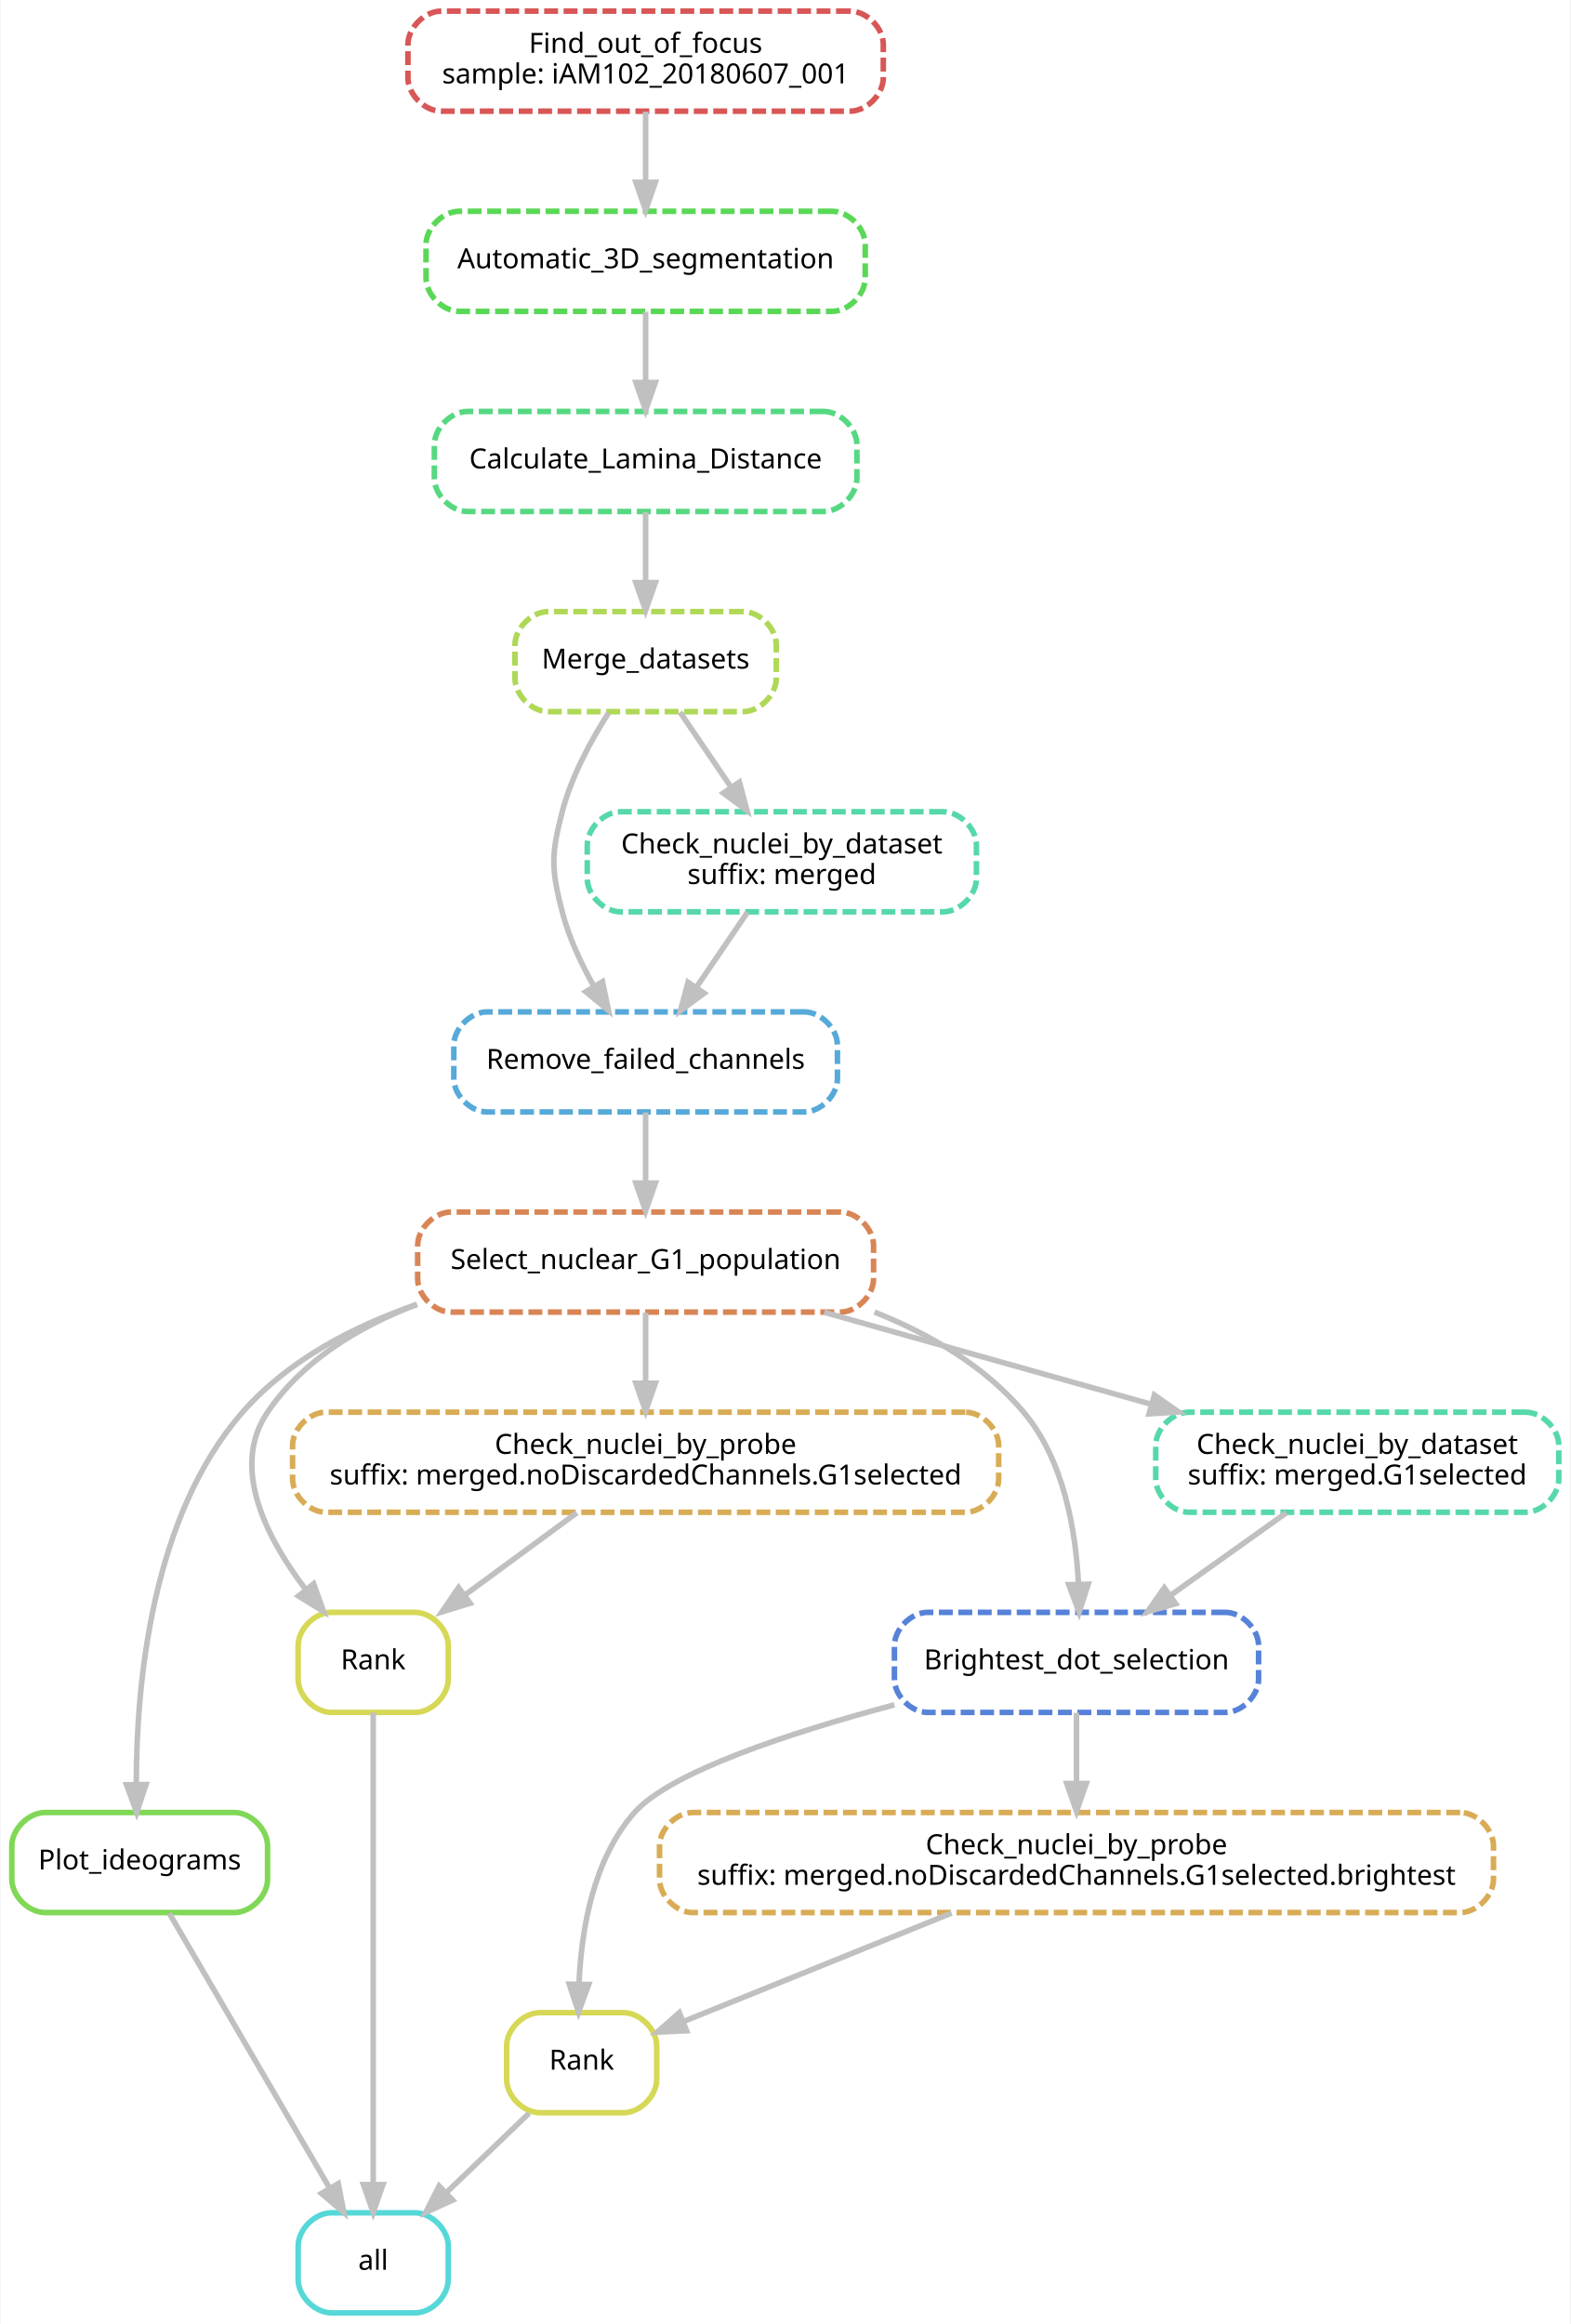
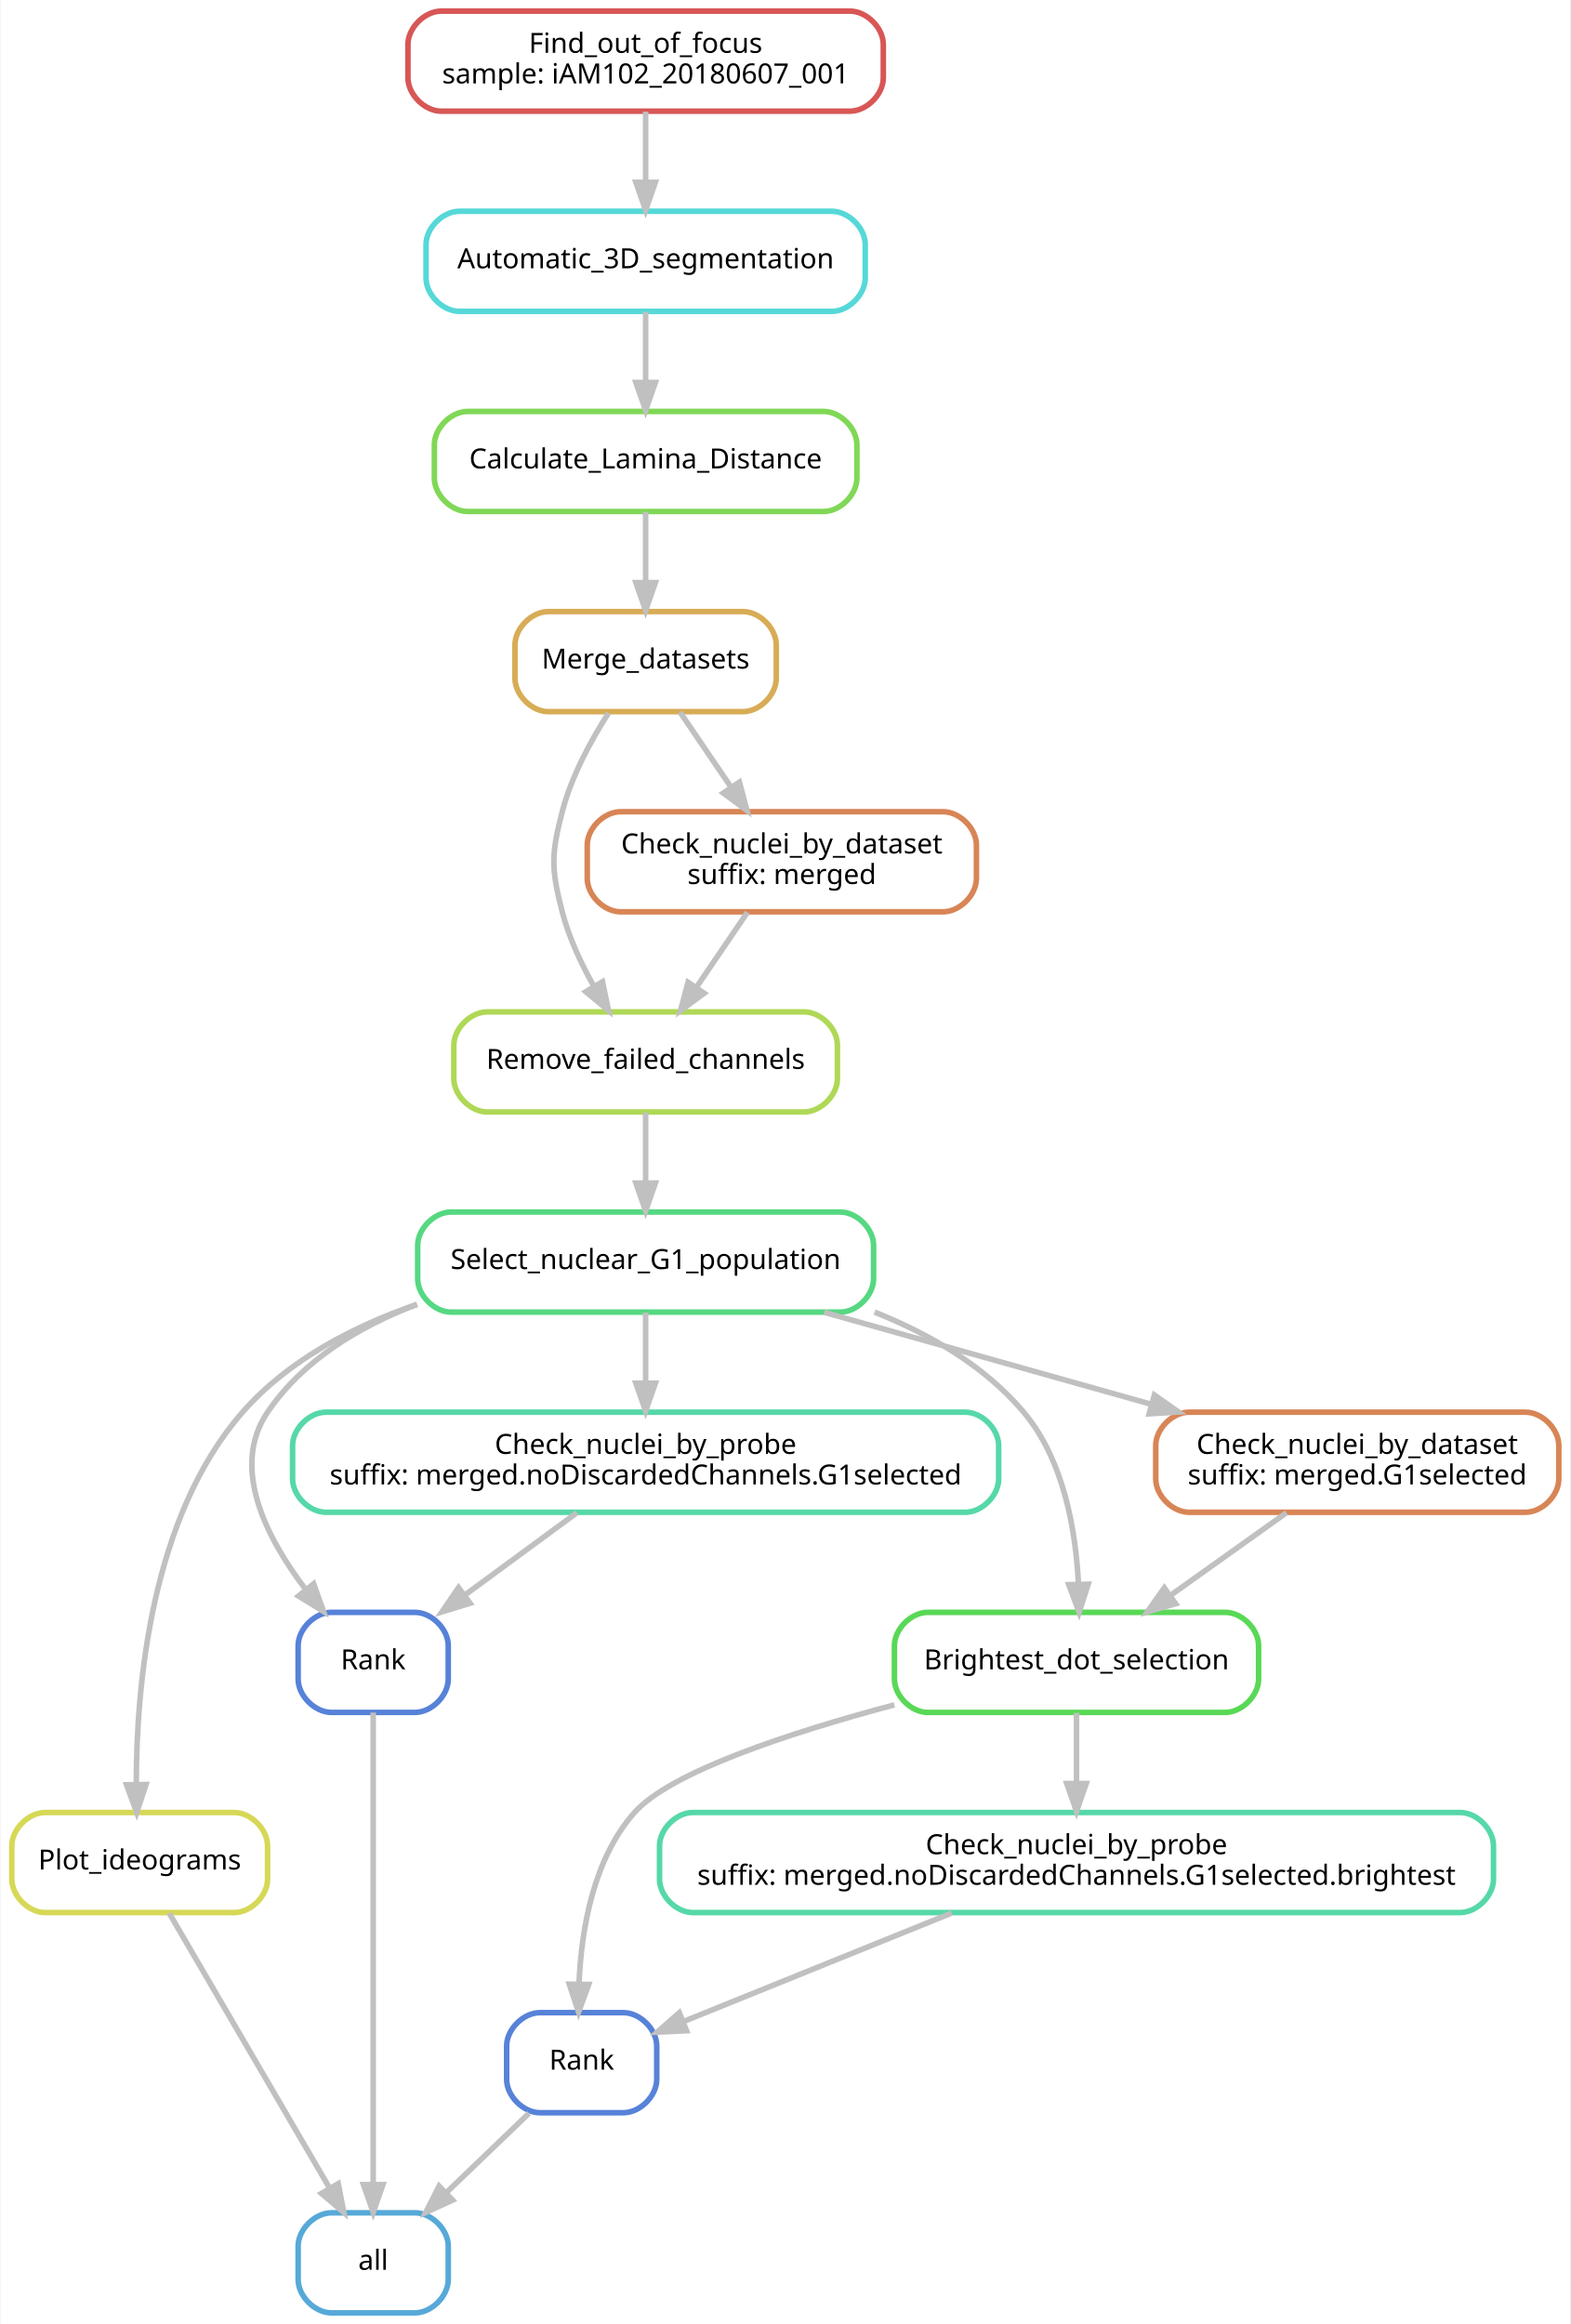
<svg xmlns="http://www.w3.org/2000/svg" width="565pt" height="836pt" viewBox="0.00 0.00 564.50 836.00">
  <g id="graph0" class="graph" transform="scale(1 1) rotate(0) translate(4 832)">
    <polygon fill="#ffffff" stroke="transparent" points="-4,4 -4,-832 560.5,-832 560.5,4 -4,4" />
    <g id="node1" class="node">
-       <path fill="none" stroke="#56d8d8" stroke-width="2" d="M145,-36C145,-36 115,-36 115,-36 109,-36 103,-30 103,-24 103,-24 103,-12 103,-12 103,-6 109,0 115,0 115,0 145,0 145,0 151,0 157,-6 157,-12 157,-12 157,-24 157,-24 157,-30 151,-36 145,-36" />
+       <path fill="none" stroke="#56a9d8" stroke-width="2" d="M145,-36C145,-36 115,-36 115,-36 109,-36 103,-30 103,-24 103,-24 103,-12 103,-12 103,-6 109,0 115,0 115,0 145,0 145,0 151,0 157,-6 157,-12 157,-12 157,-24 157,-24 157,-30 151,-36 145,-36" />
      <text text-anchor="middle" x="130" y="-15.5" font-family="sans" font-size="10.00" fill="#000000">all</text>
    </g>
    <g id="node2" class="node">
-       <path fill="none" stroke="#d6d856" stroke-width="2" d="M220,-108C220,-108 190,-108 190,-108 184,-108 178,-102 178,-96 178,-96 178,-84 178,-84 178,-78 184,-72 190,-72 190,-72 220,-72 220,-72 226,-72 232,-78 232,-84 232,-84 232,-96 232,-96 232,-102 226,-108 220,-108" />
+       <path fill="none" stroke="#5682d8" stroke-width="2" d="M220,-108C220,-108 190,-108 190,-108 184,-108 178,-102 178,-96 178,-96 178,-84 178,-84 178,-78 184,-72 190,-72 190,-72 220,-72 220,-72 226,-72 232,-78 232,-84 232,-84 232,-96 232,-96 232,-102 226,-108 220,-108" />
      <text text-anchor="middle" x="205" y="-87.5" font-family="sans" font-size="10.00" fill="#000000">Rank</text>
    </g>
    <g id="edge1" class="edge">
      <path fill="none" stroke="#c0c0c0" stroke-width="2" d="M186.074,-71.831C177.014,-63.134 166.019,-52.578 156.173,-43.127" />
      <polygon fill="#c0c0c0" stroke="#c0c0c0" stroke-width="2" points="158.557,-40.563 148.92,-36.163 153.71,-45.613 158.557,-40.563" />
    </g>
    <g id="node3" class="node">
-       <path fill="none" stroke="#80d856" stroke-width="2" d="M80,-180C80,-180 12,-180 12,-180 6,-180 0,-174 0,-168 0,-168 0,-156 0,-156 0,-150 6,-144 12,-144 12,-144 80,-144 80,-144 86,-144 92,-150 92,-156 92,-156 92,-168 92,-168 92,-174 86,-180 80,-180" />
+       <path fill="none" stroke="#d6d856" stroke-width="2" d="M80,-180C80,-180 12,-180 12,-180 6,-180 0,-174 0,-168 0,-168 0,-156 0,-156 0,-150 6,-144 12,-144 12,-144 80,-144 80,-144 86,-144 92,-150 92,-156 92,-156 92,-168 92,-168 92,-174 86,-180 80,-180" />
      <text text-anchor="middle" x="46" y="-159.5" font-family="sans" font-size="10.00" fill="#000000">Plot_ideograms</text>
    </g>
    <g id="edge2" class="edge">
      <path fill="none" stroke="#c0c0c0" stroke-width="2" d="M56.639,-143.762C71.219,-118.768 97.513,-73.692 114.343,-44.841" />
      <polygon fill="#c0c0c0" stroke="#c0c0c0" stroke-width="2" points="117.432,-46.491 119.448,-36.09 111.386,-42.964 117.432,-46.491" />
    </g>
    <g id="node4" class="node">
-       <path fill="none" stroke="#d6d856" stroke-width="2" d="M145,-252C145,-252 115,-252 115,-252 109,-252 103,-246 103,-240 103,-240 103,-228 103,-228 103,-222 109,-216 115,-216 115,-216 145,-216 145,-216 151,-216 157,-222 157,-228 157,-228 157,-240 157,-240 157,-246 151,-252 145,-252" />
+       <path fill="none" stroke="#5682d8" stroke-width="2" d="M145,-252C145,-252 115,-252 115,-252 109,-252 103,-246 103,-240 103,-240 103,-228 103,-228 103,-222 109,-216 115,-216 115,-216 145,-216 145,-216 151,-216 157,-222 157,-228 157,-228 157,-240 157,-240 157,-246 151,-252 145,-252" />
      <text text-anchor="middle" x="130" y="-231.5" font-family="sans" font-size="10.00" fill="#000000">Rank</text>
    </g>
    <g id="edge3" class="edge">
      <path fill="none" stroke="#c0c0c0" stroke-width="2" d="M130,-215.956C130,-178.394 130,-91.554 130,-46.41" />
      <polygon fill="#c0c0c0" stroke="#c0c0c0" stroke-width="2" points="133.5,-46.145 130,-36.145 126.5,-46.145 133.5,-46.145" />
    </g>
    <g id="node5" class="node">
-       <path fill="none" stroke="#5682d8" stroke-width="2" stroke-dasharray="5,2" d="M436.5,-252C436.5,-252 329.5,-252 329.5,-252 323.5,-252 317.5,-246 317.5,-240 317.5,-240 317.5,-228 317.5,-228 317.5,-222 323.5,-216 329.5,-216 329.5,-216 436.5,-216 436.5,-216 442.5,-216 448.5,-222 448.5,-228 448.5,-228 448.5,-240 448.5,-240 448.5,-246 442.5,-252 436.5,-252" />
+       <path fill="none" stroke="#59d856" stroke-width="2" d="M436.5,-252C436.5,-252 329.5,-252 329.5,-252 323.5,-252 317.5,-246 317.5,-240 317.5,-240 317.5,-228 317.5,-228 317.5,-222 323.5,-216 329.5,-216 329.5,-216 436.5,-216 436.5,-216 442.5,-216 448.5,-222 448.5,-228 448.5,-228 448.5,-240 448.5,-240 448.5,-246 442.5,-252 436.5,-252" />
      <text text-anchor="middle" x="383" y="-231.5" font-family="sans" font-size="10.00" fill="#000000">Brightest_dot_selection</text>
    </g>
    <g id="edge4" class="edge">
      <path fill="none" stroke="#c0c0c0" stroke-width="2" d="M317.493,-218.738C279.599,-208.616 236.915,-194.556 224,-180 209.155,-163.269 204.867,-137.905 204.027,-118.363" />
      <polygon fill="#c0c0c0" stroke="#c0c0c0" stroke-width="2" points="207.524,-118.142 203.87,-108.197 200.525,-118.25 207.524,-118.142" />
    </g>
    <g id="node6" class="node">
-       <path fill="none" stroke="#d8ac56" stroke-width="2" stroke-dasharray="5,2" d="M521,-180C521,-180 245,-180 245,-180 239,-180 233,-174 233,-168 233,-168 233,-156 233,-156 233,-150 239,-144 245,-144 245,-144 521,-144 521,-144 527,-144 533,-150 533,-156 533,-156 533,-168 533,-168 533,-174 527,-180 521,-180" />
+       <path fill="none" stroke="#56d8a9" stroke-width="2" d="M521,-180C521,-180 245,-180 245,-180 239,-180 233,-174 233,-168 233,-168 233,-156 233,-156 233,-150 239,-144 245,-144 245,-144 521,-144 521,-144 527,-144 533,-150 533,-156 533,-156 533,-168 533,-168 533,-174 527,-180 521,-180" />
      <text text-anchor="middle" x="383" y="-165" font-family="sans" font-size="10.00" fill="#000000">Check_nuclei_by_probe</text>
      <text text-anchor="middle" x="383" y="-154" font-family="sans" font-size="10.00" fill="#000000">suffix: merged.noDiscardedChannels.G1selected.brightest</text>
    </g>
    <g id="edge11" class="edge">
      <path fill="none" stroke="#c0c0c0" stroke-width="2" d="M383,-215.831C383,-208.131 383,-198.974 383,-190.417" />
      <polygon fill="#c0c0c0" stroke="#c0c0c0" stroke-width="2" points="386.5,-190.413 383,-180.413 379.5,-190.413 386.5,-190.413" />
    </g>
    <g id="edge5" class="edge">
      <path fill="none" stroke="#c0c0c0" stroke-width="2" d="M338.083,-143.831C308.234,-131.757 269.533,-116.103 241.567,-104.791" />
      <polygon fill="#c0c0c0" stroke="#c0c0c0" stroke-width="2" points="242.738,-101.49 232.155,-100.984 240.113,-107.979 242.738,-101.49" />
    </g>
    <g id="node7" class="node">
-       <path fill="none" stroke="#d88556" stroke-width="2" stroke-dasharray="5,2" d="M298,-396C298,-396 158,-396 158,-396 152,-396 146,-390 146,-384 146,-384 146,-372 146,-372 146,-366 152,-360 158,-360 158,-360 298,-360 298,-360 304,-360 310,-366 310,-372 310,-372 310,-384 310,-384 310,-390 304,-396 298,-396" />
+       <path fill="none" stroke="#56d882" stroke-width="2" d="M298,-396C298,-396 158,-396 158,-396 152,-396 146,-390 146,-384 146,-384 146,-372 146,-372 146,-366 152,-360 158,-360 158,-360 298,-360 298,-360 304,-360 310,-366 310,-372 310,-372 310,-384 310,-384 310,-390 304,-396 298,-396" />
      <text text-anchor="middle" x="228" y="-375.5" font-family="sans" font-size="10.00" fill="#000000">Select_nuclear_G1_population</text>
    </g>
    <g id="edge6" class="edge">
      <path fill="none" stroke="#c0c0c0" stroke-width="2" d="M145.771,-362.797C122.592,-354.792 99.285,-342.589 83,-324 50.095,-286.438 44.772,-225.609 44.775,-190.149" />
      <polygon fill="#c0c0c0" stroke="#c0c0c0" stroke-width="2" points="48.276,-190.062 44.922,-180.012 41.277,-189.96 48.276,-190.062" />
    </g>
    <g id="edge7" class="edge">
      <path fill="none" stroke="#c0c0c0" stroke-width="2" d="M145.741,-362.788C124.778,-354.795 104.628,-342.601 92,-324 78.556,-304.198 91.481,-278.879 105.788,-260.143" />
      <polygon fill="#c0c0c0" stroke="#c0c0c0" stroke-width="2" points="108.571,-262.269 112.15,-252.297 103.133,-257.861 108.571,-262.269" />
    </g>
-     <g id="edge10" class="edge">
+     <g id="edge9" class="edge">
      <path fill="none" stroke="#c0c0c0" stroke-width="2" d="M310.346,-360.005C330.413,-352.009 350.082,-340.51 364,-324 378.417,-306.899 382.746,-281.57 383.71,-262.135" />
      <polygon fill="#c0c0c0" stroke="#c0c0c0" stroke-width="2" points="387.211,-262.112 383.942,-252.035 380.213,-261.952 387.211,-262.112" />
    </g>
    <g id="node8" class="node">
-       <path fill="none" stroke="#d8ac56" stroke-width="2" stroke-dasharray="5,2" d="M343,-324C343,-324 113,-324 113,-324 107,-324 101,-318 101,-312 101,-312 101,-300 101,-300 101,-294 107,-288 113,-288 113,-288 343,-288 343,-288 349,-288 355,-294 355,-300 355,-300 355,-312 355,-312 355,-318 349,-324 343,-324" />
+       <path fill="none" stroke="#56d8a9" stroke-width="2" d="M343,-324C343,-324 113,-324 113,-324 107,-324 101,-318 101,-312 101,-312 101,-300 101,-300 101,-294 107,-288 113,-288 113,-288 343,-288 343,-288 349,-288 355,-294 355,-300 355,-300 355,-312 355,-312 355,-318 349,-324 343,-324" />
      <text text-anchor="middle" x="228" y="-309" font-family="sans" font-size="10.00" fill="#000000">Check_nuclei_by_probe</text>
      <text text-anchor="middle" x="228" y="-298" font-family="sans" font-size="10.00" fill="#000000">suffix: merged.noDiscardedChannels.G1selected</text>
    </g>
    <g id="edge13" class="edge">
      <path fill="none" stroke="#c0c0c0" stroke-width="2" d="M228,-359.831C228,-352.131 228,-342.974 228,-334.417" />
      <polygon fill="#c0c0c0" stroke="#c0c0c0" stroke-width="2" points="231.5,-334.413 228,-324.413 224.5,-334.413 231.5,-334.413" />
    </g>
    <g id="node9" class="node">
-       <path fill="none" stroke="#56d8a9" stroke-width="2" stroke-dasharray="5,2" d="M544.5,-324C544.5,-324 423.5,-324 423.5,-324 417.5,-324 411.5,-318 411.5,-312 411.5,-312 411.5,-300 411.5,-300 411.5,-294 417.5,-288 423.5,-288 423.5,-288 544.5,-288 544.5,-288 550.5,-288 556.5,-294 556.5,-300 556.5,-300 556.5,-312 556.5,-312 556.5,-318 550.5,-324 544.5,-324" />
+       <path fill="none" stroke="#d88556" stroke-width="2" d="M544.5,-324C544.5,-324 423.5,-324 423.5,-324 417.5,-324 411.5,-318 411.5,-312 411.5,-312 411.5,-300 411.5,-300 411.5,-294 417.5,-288 423.5,-288 423.5,-288 544.5,-288 544.5,-288 550.5,-288 556.5,-294 556.5,-300 556.5,-300 556.5,-312 556.5,-312 556.5,-318 550.5,-324 544.5,-324" />
      <text text-anchor="middle" x="484" y="-309" font-family="sans" font-size="10.00" fill="#000000">Check_nuclei_by_dataset</text>
      <text text-anchor="middle" x="484" y="-298" font-family="sans" font-size="10.00" fill="#000000">suffix: merged.G1selected</text>
    </g>
    <g id="edge14" class="edge">
      <path fill="none" stroke="#c0c0c0" stroke-width="2" d="M292.269,-359.924C328.027,-349.868 372.693,-337.305 409.916,-326.836" />
      <polygon fill="#c0c0c0" stroke="#c0c0c0" stroke-width="2" points="411.026,-330.16 419.704,-324.083 409.13,-323.421 411.026,-330.16" />
    </g>
    <g id="edge8" class="edge">
      <path fill="none" stroke="#c0c0c0" stroke-width="2" d="M203.27,-287.831C191.084,-278.878 176.218,-267.956 163.069,-258.296" />
      <polygon fill="#c0c0c0" stroke="#c0c0c0" stroke-width="2" points="164.853,-255.263 154.722,-252.163 160.708,-260.904 164.853,-255.263" />
    </g>
-     <g id="edge9" class="edge">
+     <g id="edge10" class="edge">
      <path fill="none" stroke="#c0c0c0" stroke-width="2" d="M458.513,-287.831C445.834,-278.793 430.34,-267.748 416.695,-258.02" />
      <polygon fill="#c0c0c0" stroke="#c0c0c0" stroke-width="2" points="418.653,-255.118 408.478,-252.163 414.589,-260.818 418.653,-255.118" />
    </g>
    <g id="node10" class="node">
-       <path fill="none" stroke="#56a9d8" stroke-width="2" stroke-dasharray="5,2" d="M285,-468C285,-468 171,-468 171,-468 165,-468 159,-462 159,-456 159,-456 159,-444 159,-444 159,-438 165,-432 171,-432 171,-432 285,-432 285,-432 291,-432 297,-438 297,-444 297,-444 297,-456 297,-456 297,-462 291,-468 285,-468" />
+       <path fill="none" stroke="#afd856" stroke-width="2" d="M285,-468C285,-468 171,-468 171,-468 165,-468 159,-462 159,-456 159,-456 159,-444 159,-444 159,-438 165,-432 171,-432 171,-432 285,-432 285,-432 291,-432 297,-438 297,-444 297,-444 297,-456 297,-456 297,-462 291,-468 285,-468" />
      <text text-anchor="middle" x="228" y="-447.5" font-family="sans" font-size="10.00" fill="#000000">Remove_failed_channels</text>
    </g>
    <g id="edge12" class="edge">
      <path fill="none" stroke="#c0c0c0" stroke-width="2" d="M228,-431.831C228,-424.131 228,-414.974 228,-406.417" />
      <polygon fill="#c0c0c0" stroke="#c0c0c0" stroke-width="2" points="231.5,-406.413 228,-396.413 224.5,-406.413 231.5,-406.413" />
    </g>
    <g id="node11" class="node">
-       <path fill="none" stroke="#56d8a9" stroke-width="2" stroke-dasharray="5,2" d="M335,-540C335,-540 219,-540 219,-540 213,-540 207,-534 207,-528 207,-528 207,-516 207,-516 207,-510 213,-504 219,-504 219,-504 335,-504 335,-504 341,-504 347,-510 347,-516 347,-516 347,-528 347,-528 347,-534 341,-540 335,-540" />
+       <path fill="none" stroke="#d8ac56" stroke-width="2" d="M263,-612C263,-612 193,-612 193,-612 187,-612 181,-606 181,-600 181,-600 181,-588 181,-588 181,-582 187,-576 193,-576 193,-576 263,-576 263,-576 269,-576 275,-582 275,-588 275,-588 275,-600 275,-600 275,-606 269,-612 263,-612" />
+       <text text-anchor="middle" x="228" y="-591.5" font-family="sans" font-size="10.00" fill="#000000">Merge_datasets</text>
+     </g>
+     <g id="edge15" class="edge">
+       <path fill="none" stroke="#c0c0c0" stroke-width="2" d="M214.644,-575.514C208.249,-565.524 201.282,-552.666 198,-540 193.987,-524.511 193.987,-519.489 198,-504 200.385,-494.798 204.715,-485.494 209.357,-477.262" />
+       <polygon fill="#c0c0c0" stroke="#c0c0c0" stroke-width="2" points="212.481,-478.858 214.644,-468.486 206.485,-475.246 212.481,-478.858" />
+     </g>
+     <g id="node12" class="node">
+       <path fill="none" stroke="#d88556" stroke-width="2" d="M335,-540C335,-540 219,-540 219,-540 213,-540 207,-534 207,-528 207,-528 207,-516 207,-516 207,-510 213,-504 219,-504 219,-504 335,-504 335,-504 341,-504 347,-510 347,-516 347,-516 347,-528 347,-528 347,-534 341,-540 335,-540" />
      <text text-anchor="middle" x="277" y="-525" font-family="sans" font-size="10.00" fill="#000000">Check_nuclei_by_dataset</text>
      <text text-anchor="middle" x="277" y="-514" font-family="sans" font-size="10.00" fill="#000000">suffix: merged</text>
    </g>
-     <g id="edge15" class="edge">
+     <g id="edge18" class="edge">
+       <path fill="none" stroke="#c0c0c0" stroke-width="2" d="M240.365,-575.831C245.951,-567.623 252.663,-557.761 258.807,-548.732" />
+       <polygon fill="#c0c0c0" stroke="#c0c0c0" stroke-width="2" points="261.736,-550.65 264.469,-540.413 255.949,-546.711 261.736,-550.65" />
+     </g>
+     <g id="edge16" class="edge">
      <path fill="none" stroke="#c0c0c0" stroke-width="2" d="M264.635,-503.831C259.049,-495.623 252.337,-485.761 246.193,-476.732" />
      <polygon fill="#c0c0c0" stroke="#c0c0c0" stroke-width="2" points="249.051,-474.711 240.531,-468.413 243.264,-478.65 249.051,-474.711" />
    </g>
-     <g id="node12" class="node">
-       <path fill="none" stroke="#afd856" stroke-width="2" stroke-dasharray="5,2" d="M263,-612C263,-612 193,-612 193,-612 187,-612 181,-606 181,-600 181,-600 181,-588 181,-588 181,-582 187,-576 193,-576 193,-576 263,-576 263,-576 269,-576 275,-582 275,-588 275,-588 275,-600 275,-600 275,-606 269,-612 263,-612" />
-       <text text-anchor="middle" x="228" y="-591.5" font-family="sans" font-size="10.00" fill="#000000">Merge_datasets</text>
-     </g>
-     <g id="edge16" class="edge">
-       <path fill="none" stroke="#c0c0c0" stroke-width="2" d="M214.644,-575.514C208.249,-565.524 201.282,-552.666 198,-540 193.987,-524.511 193.987,-519.489 198,-504 200.385,-494.798 204.715,-485.494 209.357,-477.262" />
-       <polygon fill="#c0c0c0" stroke="#c0c0c0" stroke-width="2" points="212.481,-478.858 214.644,-468.486 206.485,-475.246 212.481,-478.858" />
+     <g id="node13" class="node">
+       <path fill="none" stroke="#80d856" stroke-width="2" d="M292,-684C292,-684 164,-684 164,-684 158,-684 152,-678 152,-672 152,-672 152,-660 152,-660 152,-654 158,-648 164,-648 164,-648 292,-648 292,-648 298,-648 304,-654 304,-660 304,-660 304,-672 304,-672 304,-678 298,-684 292,-684" />
+       <text text-anchor="middle" x="228" y="-663.5" font-family="sans" font-size="10.00" fill="#000000">Calculate_Lamina_Distance</text>
    </g>
    <g id="edge17" class="edge">
-       <path fill="none" stroke="#c0c0c0" stroke-width="2" d="M240.365,-575.831C245.951,-567.623 252.663,-557.761 258.807,-548.732" />
-       <polygon fill="#c0c0c0" stroke="#c0c0c0" stroke-width="2" points="261.736,-550.65 264.469,-540.413 255.949,-546.711 261.736,-550.65" />
-     </g>
-     <g id="node13" class="node">
-       <path fill="none" stroke="#56d882" stroke-width="2" stroke-dasharray="5,2" d="M292,-684C292,-684 164,-684 164,-684 158,-684 152,-678 152,-672 152,-672 152,-660 152,-660 152,-654 158,-648 164,-648 164,-648 292,-648 292,-648 298,-648 304,-654 304,-660 304,-660 304,-672 304,-672 304,-678 298,-684 292,-684" />
-       <text text-anchor="middle" x="228" y="-663.5" font-family="sans" font-size="10.00" fill="#000000">Calculate_Lamina_Distance</text>
-     </g>
-     <g id="edge18" class="edge">
      <path fill="none" stroke="#c0c0c0" stroke-width="2" d="M228,-647.831C228,-640.131 228,-630.974 228,-622.417" />
      <polygon fill="#c0c0c0" stroke="#c0c0c0" stroke-width="2" points="231.5,-622.413 228,-612.413 224.5,-622.413 231.5,-622.413" />
    </g>
    <g id="node14" class="node">
-       <path fill="none" stroke="#59d856" stroke-width="2" stroke-dasharray="5,2" d="M295,-756C295,-756 161,-756 161,-756 155,-756 149,-750 149,-744 149,-744 149,-732 149,-732 149,-726 155,-720 161,-720 161,-720 295,-720 295,-720 301,-720 307,-726 307,-732 307,-732 307,-744 307,-744 307,-750 301,-756 295,-756" />
+       <path fill="none" stroke="#56d8d8" stroke-width="2" d="M295,-756C295,-756 161,-756 161,-756 155,-756 149,-750 149,-744 149,-744 149,-732 149,-732 149,-726 155,-720 161,-720 161,-720 295,-720 295,-720 301,-720 307,-726 307,-732 307,-732 307,-744 307,-744 307,-750 301,-756 295,-756" />
      <text text-anchor="middle" x="228" y="-735.5" font-family="sans" font-size="10.00" fill="#000000">Automatic_3D_segmentation</text>
    </g>
    <g id="edge19" class="edge">
      <path fill="none" stroke="#c0c0c0" stroke-width="2" d="M228,-719.831C228,-712.131 228,-702.974 228,-694.417" />
      <polygon fill="#c0c0c0" stroke="#c0c0c0" stroke-width="2" points="231.5,-694.413 228,-684.413 224.5,-694.413 231.5,-694.413" />
    </g>
    <g id="node15" class="node">
-       <path fill="none" stroke="#d85656" stroke-width="2" stroke-dasharray="5,2" d="M301.5,-828C301.5,-828 154.5,-828 154.5,-828 148.5,-828 142.5,-822 142.5,-816 142.5,-816 142.5,-804 142.5,-804 142.5,-798 148.5,-792 154.5,-792 154.5,-792 301.5,-792 301.5,-792 307.5,-792 313.5,-798 313.5,-804 313.5,-804 313.5,-816 313.5,-816 313.5,-822 307.5,-828 301.5,-828" />
+       <path fill="none" stroke="#d85656" stroke-width="2" d="M301.5,-828C301.5,-828 154.5,-828 154.5,-828 148.5,-828 142.5,-822 142.5,-816 142.5,-816 142.5,-804 142.5,-804 142.5,-798 148.5,-792 154.5,-792 154.5,-792 301.5,-792 301.5,-792 307.5,-792 313.5,-798 313.5,-804 313.5,-804 313.5,-816 313.5,-816 313.5,-822 307.5,-828 301.5,-828" />
      <text text-anchor="middle" x="228" y="-813" font-family="sans" font-size="10.00" fill="#000000">Find_out_of_focus</text>
      <text text-anchor="middle" x="228" y="-802" font-family="sans" font-size="10.00" fill="#000000">sample: iAM102_20180607_001</text>
    </g>
    <g id="edge20" class="edge">
      <path fill="none" stroke="#c0c0c0" stroke-width="2" d="M228,-791.831C228,-784.131 228,-774.974 228,-766.417" />
      <polygon fill="#c0c0c0" stroke="#c0c0c0" stroke-width="2" points="231.5,-766.413 228,-756.413 224.5,-766.413 231.5,-766.413" />
    </g>
  </g>
</svg>
